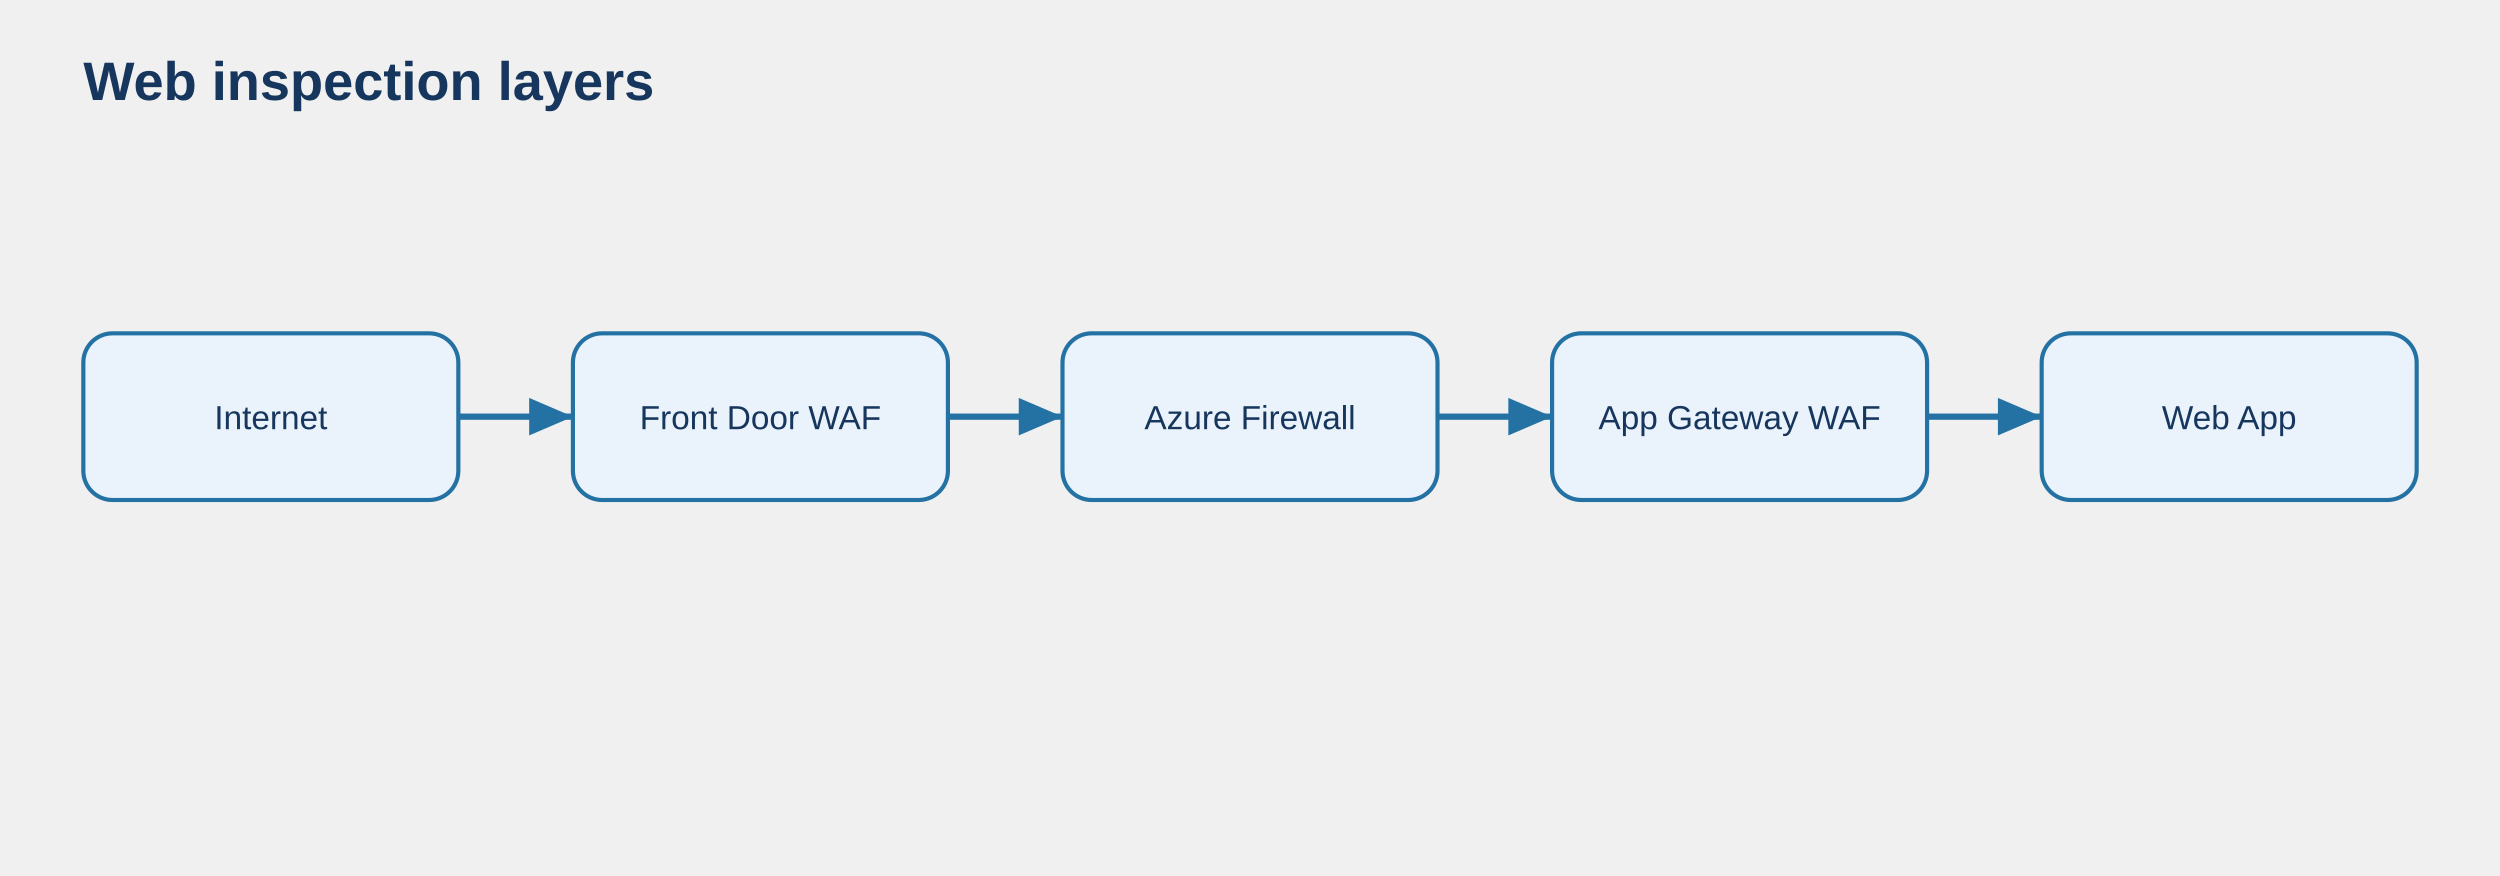
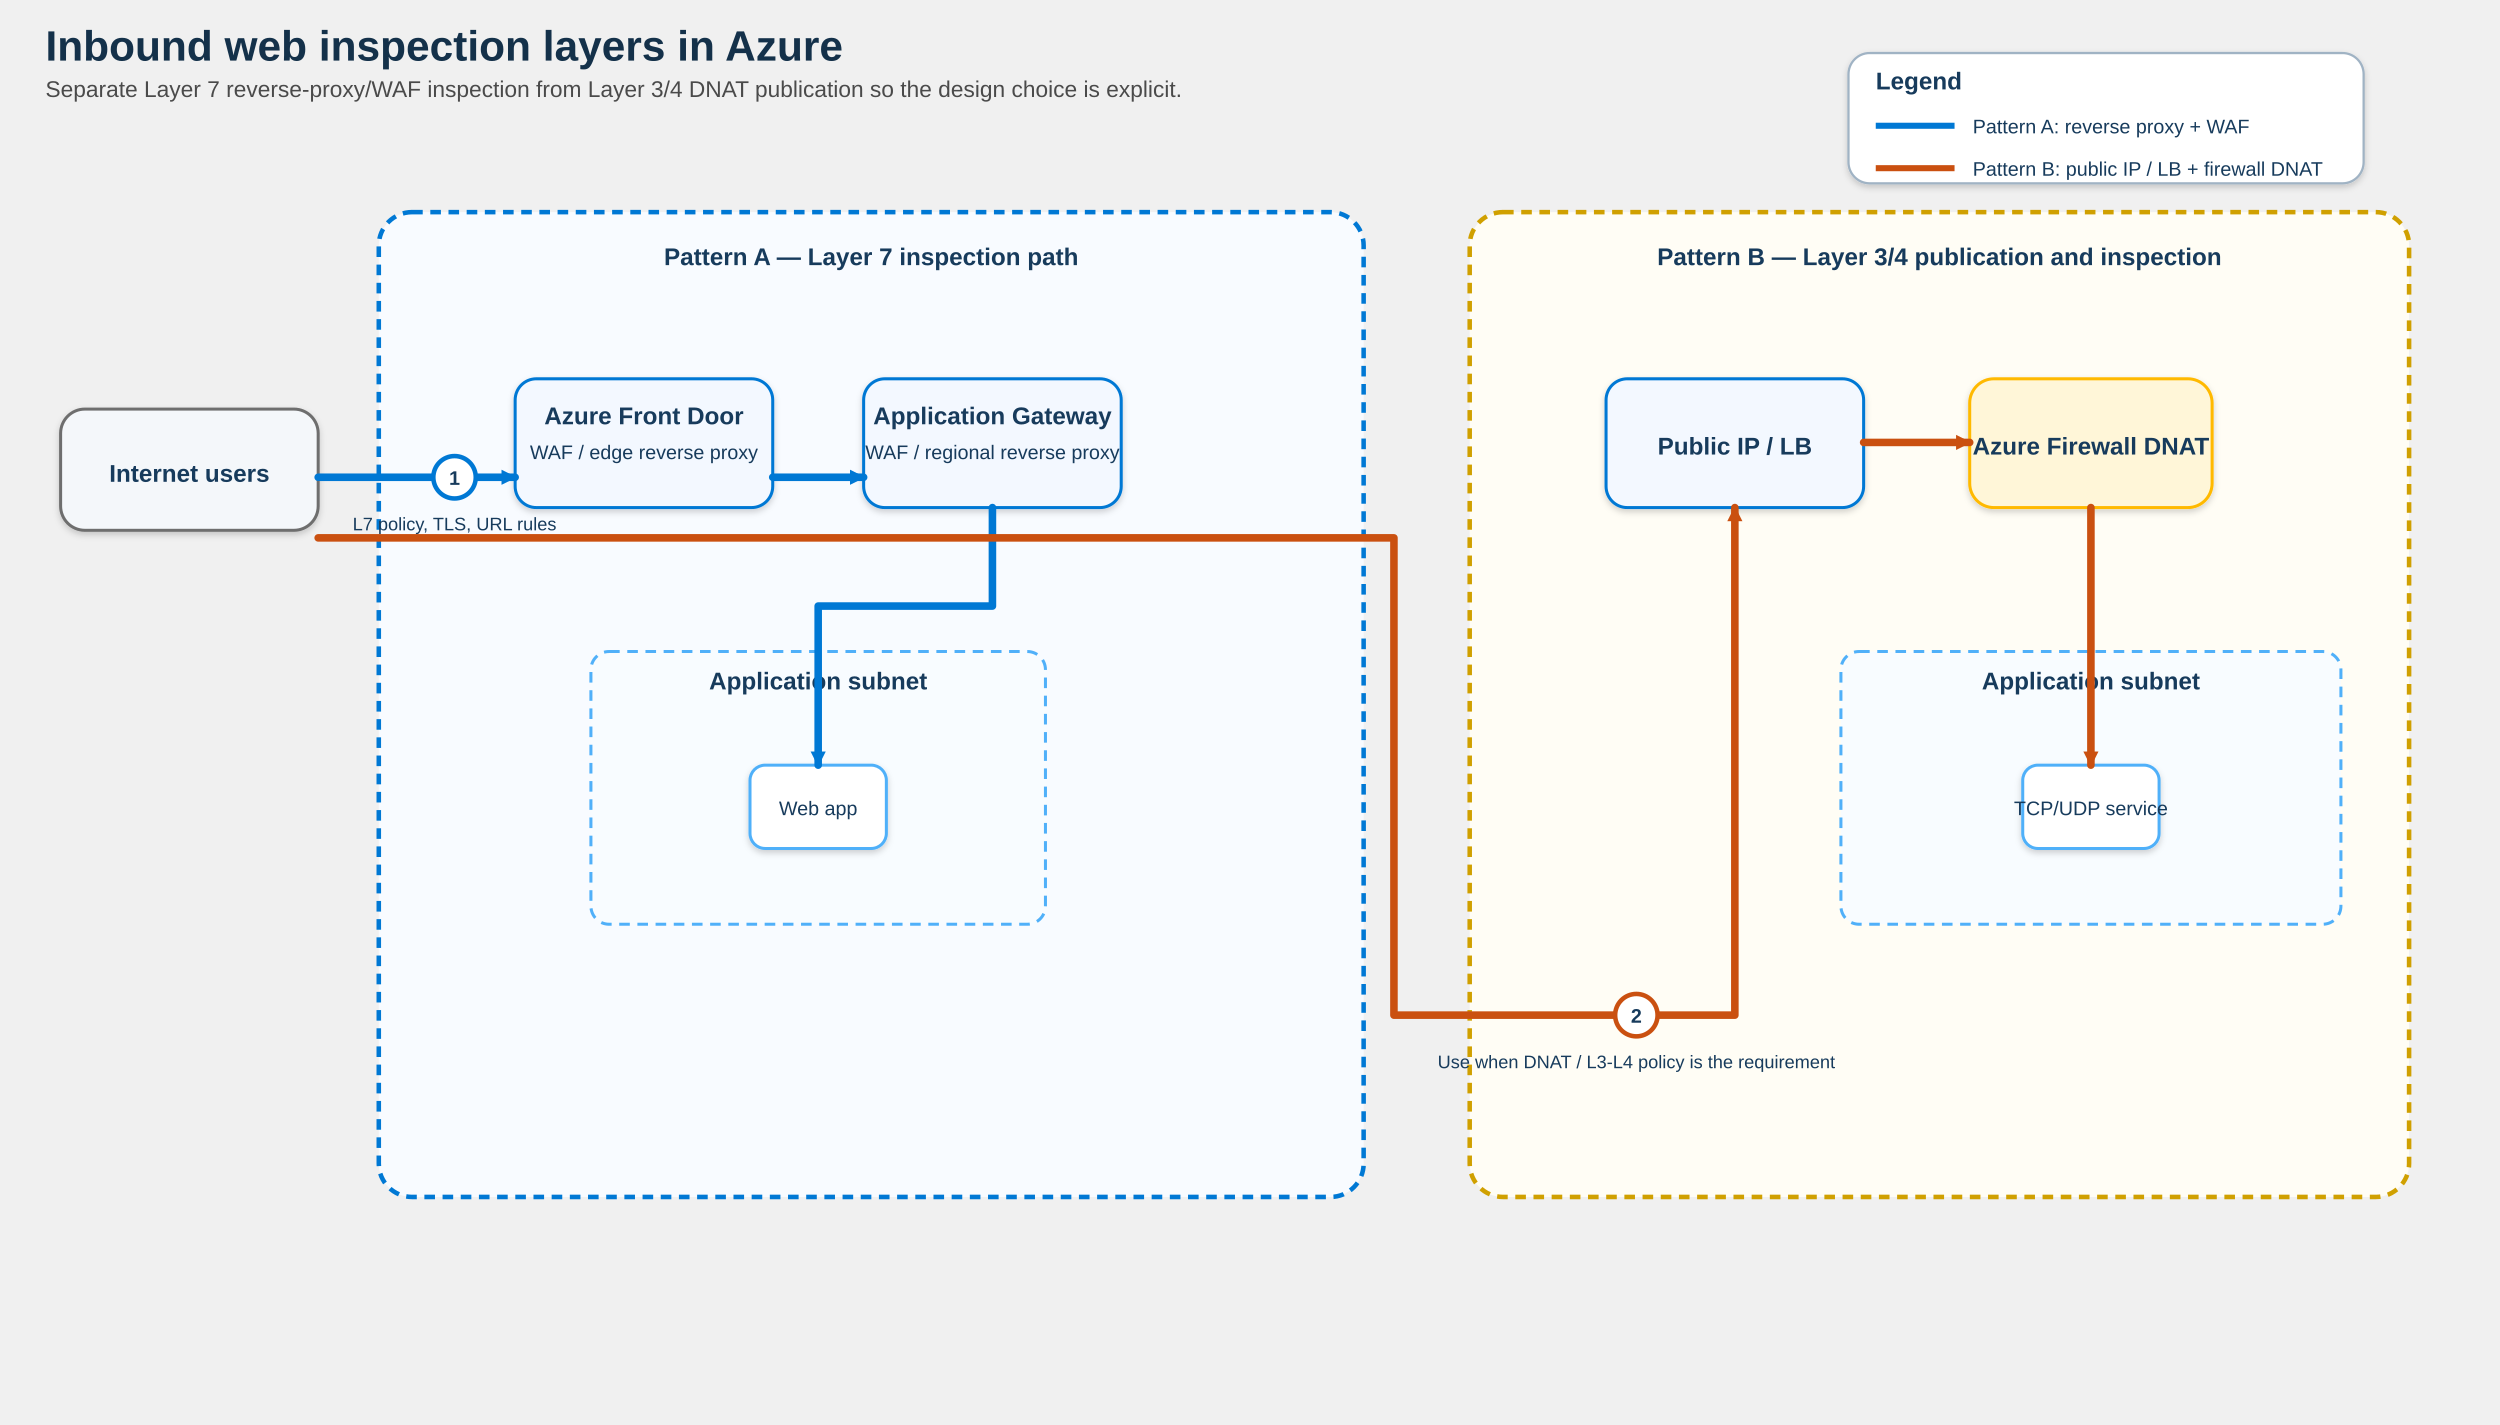
- <svg xmlns="http://www.w3.org/2000/svg" width="1200" height="420" viewBox="0 0 1200 420">
+ <svg xmlns="http://www.w3.org/2000/svg" width="1650" height="940" viewBox="0 0 1650 940">
  <defs>
-     <marker id="a" markerWidth="8" markerHeight="8" refX="7" refY="3" orient="auto">
-       <path d="M0 0L0 6L7 3z" fill="#2471a3" />
+     <marker id="arrowBlue" markerWidth="10" markerHeight="10" refX="9" refY="5" orient="auto" markerUnits="userSpaceOnUse">
+       <path d="M0,0 L10,5 L0,10 z" fill="#0078D4" />
    </marker>
+     <marker id="arrowOrange" markerWidth="10" markerHeight="10" refX="9" refY="5" orient="auto" markerUnits="userSpaceOnUse">
+       <path d="M0,0 L10,5 L0,10 z" fill="#CA5010" />
+     </marker>
+     <filter id="shadow" x="-10%" y="-10%" width="130%" height="130%">
+       <feDropShadow dx="0" dy="2" stdDeviation="2" flood-color="#000" flood-opacity="0.18" />
+     </filter>
+     <style>.title{font:700 28px 'Segoe UI',Arial,sans-serif;fill:#14314A}.subtitle{font:400 15px 'Segoe UI',Arial,sans-serif;fill:#4A4A4A}.label{font:600 16px 'Segoe UI',Arial,sans-serif;fill:#173B5C}.small{font:400 13px 'Segoe UI',Arial,sans-serif;fill:#173B5C}.tiny{font:400 12px 'Segoe UI',Arial,sans-serif;fill:#173B5C}.legend{font:600 13px 'Segoe UI',Arial,sans-serif;fill:#173B5C}</style>
  </defs>
-   <style>text{font-family:Arial,sans-serif;fill:#17365d}.n{fill:#eaf3fb;stroke:#2471a3;stroke-width:2}.e{stroke:#2471a3;stroke-width:3;marker-end:url(#a)}</style>
-   <text x="40" y="48" font-size="26" font-weight="700">Web inspection layers</text>
-   <rect class="n" x="40" y="160" width="180" height="80" rx="14" />
-   <text x="130.0" y="206" text-anchor="middle" font-size="16">Internet</text>
-   <rect class="n" x="275" y="160" width="180" height="80" rx="14" />
-   <text x="365.0" y="206" text-anchor="middle" font-size="16">Front Door WAF</text>
-   <rect class="n" x="510" y="160" width="180" height="80" rx="14" />
-   <text x="600.0" y="206" text-anchor="middle" font-size="16">Azure Firewall</text>
-   <rect class="n" x="745" y="160" width="180" height="80" rx="14" />
-   <text x="835.0" y="206" text-anchor="middle" font-size="16">App Gateway WAF</text>
-   <rect class="n" x="980" y="160" width="180" height="80" rx="14" />
-   <text x="1070.0" y="206" text-anchor="middle" font-size="16">Web App</text>
-   <line class="e" x1="220" y1="200" x2="275" y2="200" />
-   <line class="e" x1="455" y1="200" x2="510" y2="200" />
-   <line class="e" x1="690" y1="200" x2="745" y2="200" />
-   <line class="e" x1="925" y1="200" x2="980" y2="200" />
+   <text x="30" y="40" class="title">Inbound web inspection layers in Azure</text>
+   <text x="30" y="64" class="subtitle">Separate Layer 7 reverse-proxy/WAF inspection from Layer 3/4 DNAT publication so the design choice is explicit.</text>
+   <rect x="40" y="270" width="170" height="80" rx="16" fill="#F4F7FA" stroke="#6E6E6E" stroke-width="2" filter="url(#shadow)" />
+   <text x="125" y="318" class="label" text-anchor="middle">Internet users</text>
+   <rect x="250" y="140" width="650" height="650" rx="22" fill="#F8FBFF" stroke="#0078D4" stroke-width="3" stroke-dasharray="7 5" />
+   <text x="575" y="175" class="label" text-anchor="middle">Pattern A — Layer 7 inspection path</text>
+   <rect x="340" y="250" width="170" height="85" rx="14" fill="#F3F8FF" stroke="#0078D4" stroke-width="2" filter="url(#shadow)" />
+   <text x="425" y="280" class="label" text-anchor="middle">Azure Front Door</text>
+   <text x="425" y="303" class="small" text-anchor="middle">WAF / edge reverse proxy</text>
+   <rect x="570" y="250" width="170" height="85" rx="14" fill="#F3F8FF" stroke="#0078D4" stroke-width="2" filter="url(#shadow)" />
+   <text x="655" y="280" class="label" text-anchor="middle">Application Gateway</text>
+   <text x="655" y="303" class="small" text-anchor="middle">WAF / regional reverse proxy</text>
+   <rect x="390" y="430" width="300" height="180" rx="12" fill="#F8FCFF" stroke="#50B0F9" stroke-width="2" stroke-dasharray="7 5" />
+   <text x="540" y="455" class="label" text-anchor="middle">Application subnet</text>
+   <rect x="495" y="505" width="90" height="55" rx="10" fill="white" stroke="#50B0F9" stroke-width="2" filter="url(#shadow)" />
+   <text x="540" y="538" class="small" text-anchor="middle">Web app</text>
+   <polyline points="210,315 340,315" fill="none" stroke="#0078D4" stroke-width="5" stroke-linejoin="round" stroke-linecap="round" marker-end="url(#arrowBlue)" />
+   <polyline points="510,315 570,315" fill="none" stroke="#0078D4" stroke-width="5" stroke-linejoin="round" stroke-linecap="round" marker-end="url(#arrowBlue)" />
+   <polyline points="655,335 655,400 540,400 540,505" fill="none" stroke="#0078D4" stroke-width="5" stroke-linejoin="round" stroke-linecap="round" marker-end="url(#arrowBlue)" />
+   <circle cx="300" cy="315" r="14" fill="white" stroke="#0078D4" stroke-width="3" />
+   <text x="300" y="320" class="legend" text-anchor="middle">1</text>
+   <text x="300" y="350" class="tiny" text-anchor="middle">L7 policy, TLS, URL rules</text>
+   <rect x="970" y="140" width="620" height="650" rx="22" fill="#FFFDF5" stroke="#D0A000" stroke-width="3" stroke-dasharray="7 5" />
+   <text x="1280" y="175" class="label" text-anchor="middle">Pattern B — Layer 3/4 publication and inspection</text>
+   <rect x="1060" y="250" width="170" height="85" rx="14" fill="#F3F8FF" stroke="#0078D4" stroke-width="2" filter="url(#shadow)" />
+   <text x="1145" y="300" class="label" text-anchor="middle">Public IP / LB</text>
+   <rect x="1300" y="250" width="160" height="85" rx="16" fill="#FFF6D8" stroke="#FFB900" stroke-width="2" filter="url(#shadow)" />
+   <text x="1380" y="300" class="label" text-anchor="middle">Azure Firewall DNAT</text>
+   <rect x="1215" y="430" width="330" height="180" rx="12" fill="#F8FCFF" stroke="#50B0F9" stroke-width="2" stroke-dasharray="7 5" />
+   <text x="1380" y="455" class="label" text-anchor="middle">Application subnet</text>
+   <rect x="1335" y="505" width="90" height="55" rx="10" fill="white" stroke="#50B0F9" stroke-width="2" filter="url(#shadow)" />
+   <text x="1380" y="538" class="small" text-anchor="middle">TCP/UDP service</text>
+   <polyline points="210,355 920,355 920,670 1145,670 1145,335" fill="none" stroke="#CA5010" stroke-width="5" stroke-linejoin="round" stroke-linecap="round" marker-end="url(#arrowOrange)" />
+   <polyline points="1230,292 1300,292" fill="none" stroke="#CA5010" stroke-width="5" stroke-linejoin="round" stroke-linecap="round" marker-end="url(#arrowOrange)" />
+   <polyline points="1380,335 1380,505" fill="none" stroke="#CA5010" stroke-width="5" stroke-linejoin="round" stroke-linecap="round" marker-end="url(#arrowOrange)" />
+   <circle cx="1080" cy="670" r="14" fill="white" stroke="#CA5010" stroke-width="3" />
+   <text x="1080" y="675" class="legend" text-anchor="middle">2</text>
+   <text x="1080" y="705" class="tiny" text-anchor="middle">Use when DNAT / L3-L4 policy is the requirement</text>
+   <rect x="1220" y="35" width="340" height="86" rx="14" fill="white" stroke="#A0B3C4" stroke-width="1.5" filter="url(#shadow)" />
+   <text x="1238" y="59" class="label">Legend</text>
+   <line x1="1238" y1="83" x2="1290" y2="83" stroke="#0078D4" stroke-width="4" />
+   <text x="1302" y="88" class="small">Pattern A: reverse proxy + WAF</text>
+   <line x1="1238" y1="111" x2="1290" y2="111" stroke="#CA5010" stroke-width="4" />
+   <text x="1302" y="116" class="small">Pattern B: public IP / LB + firewall DNAT</text>
</svg>
